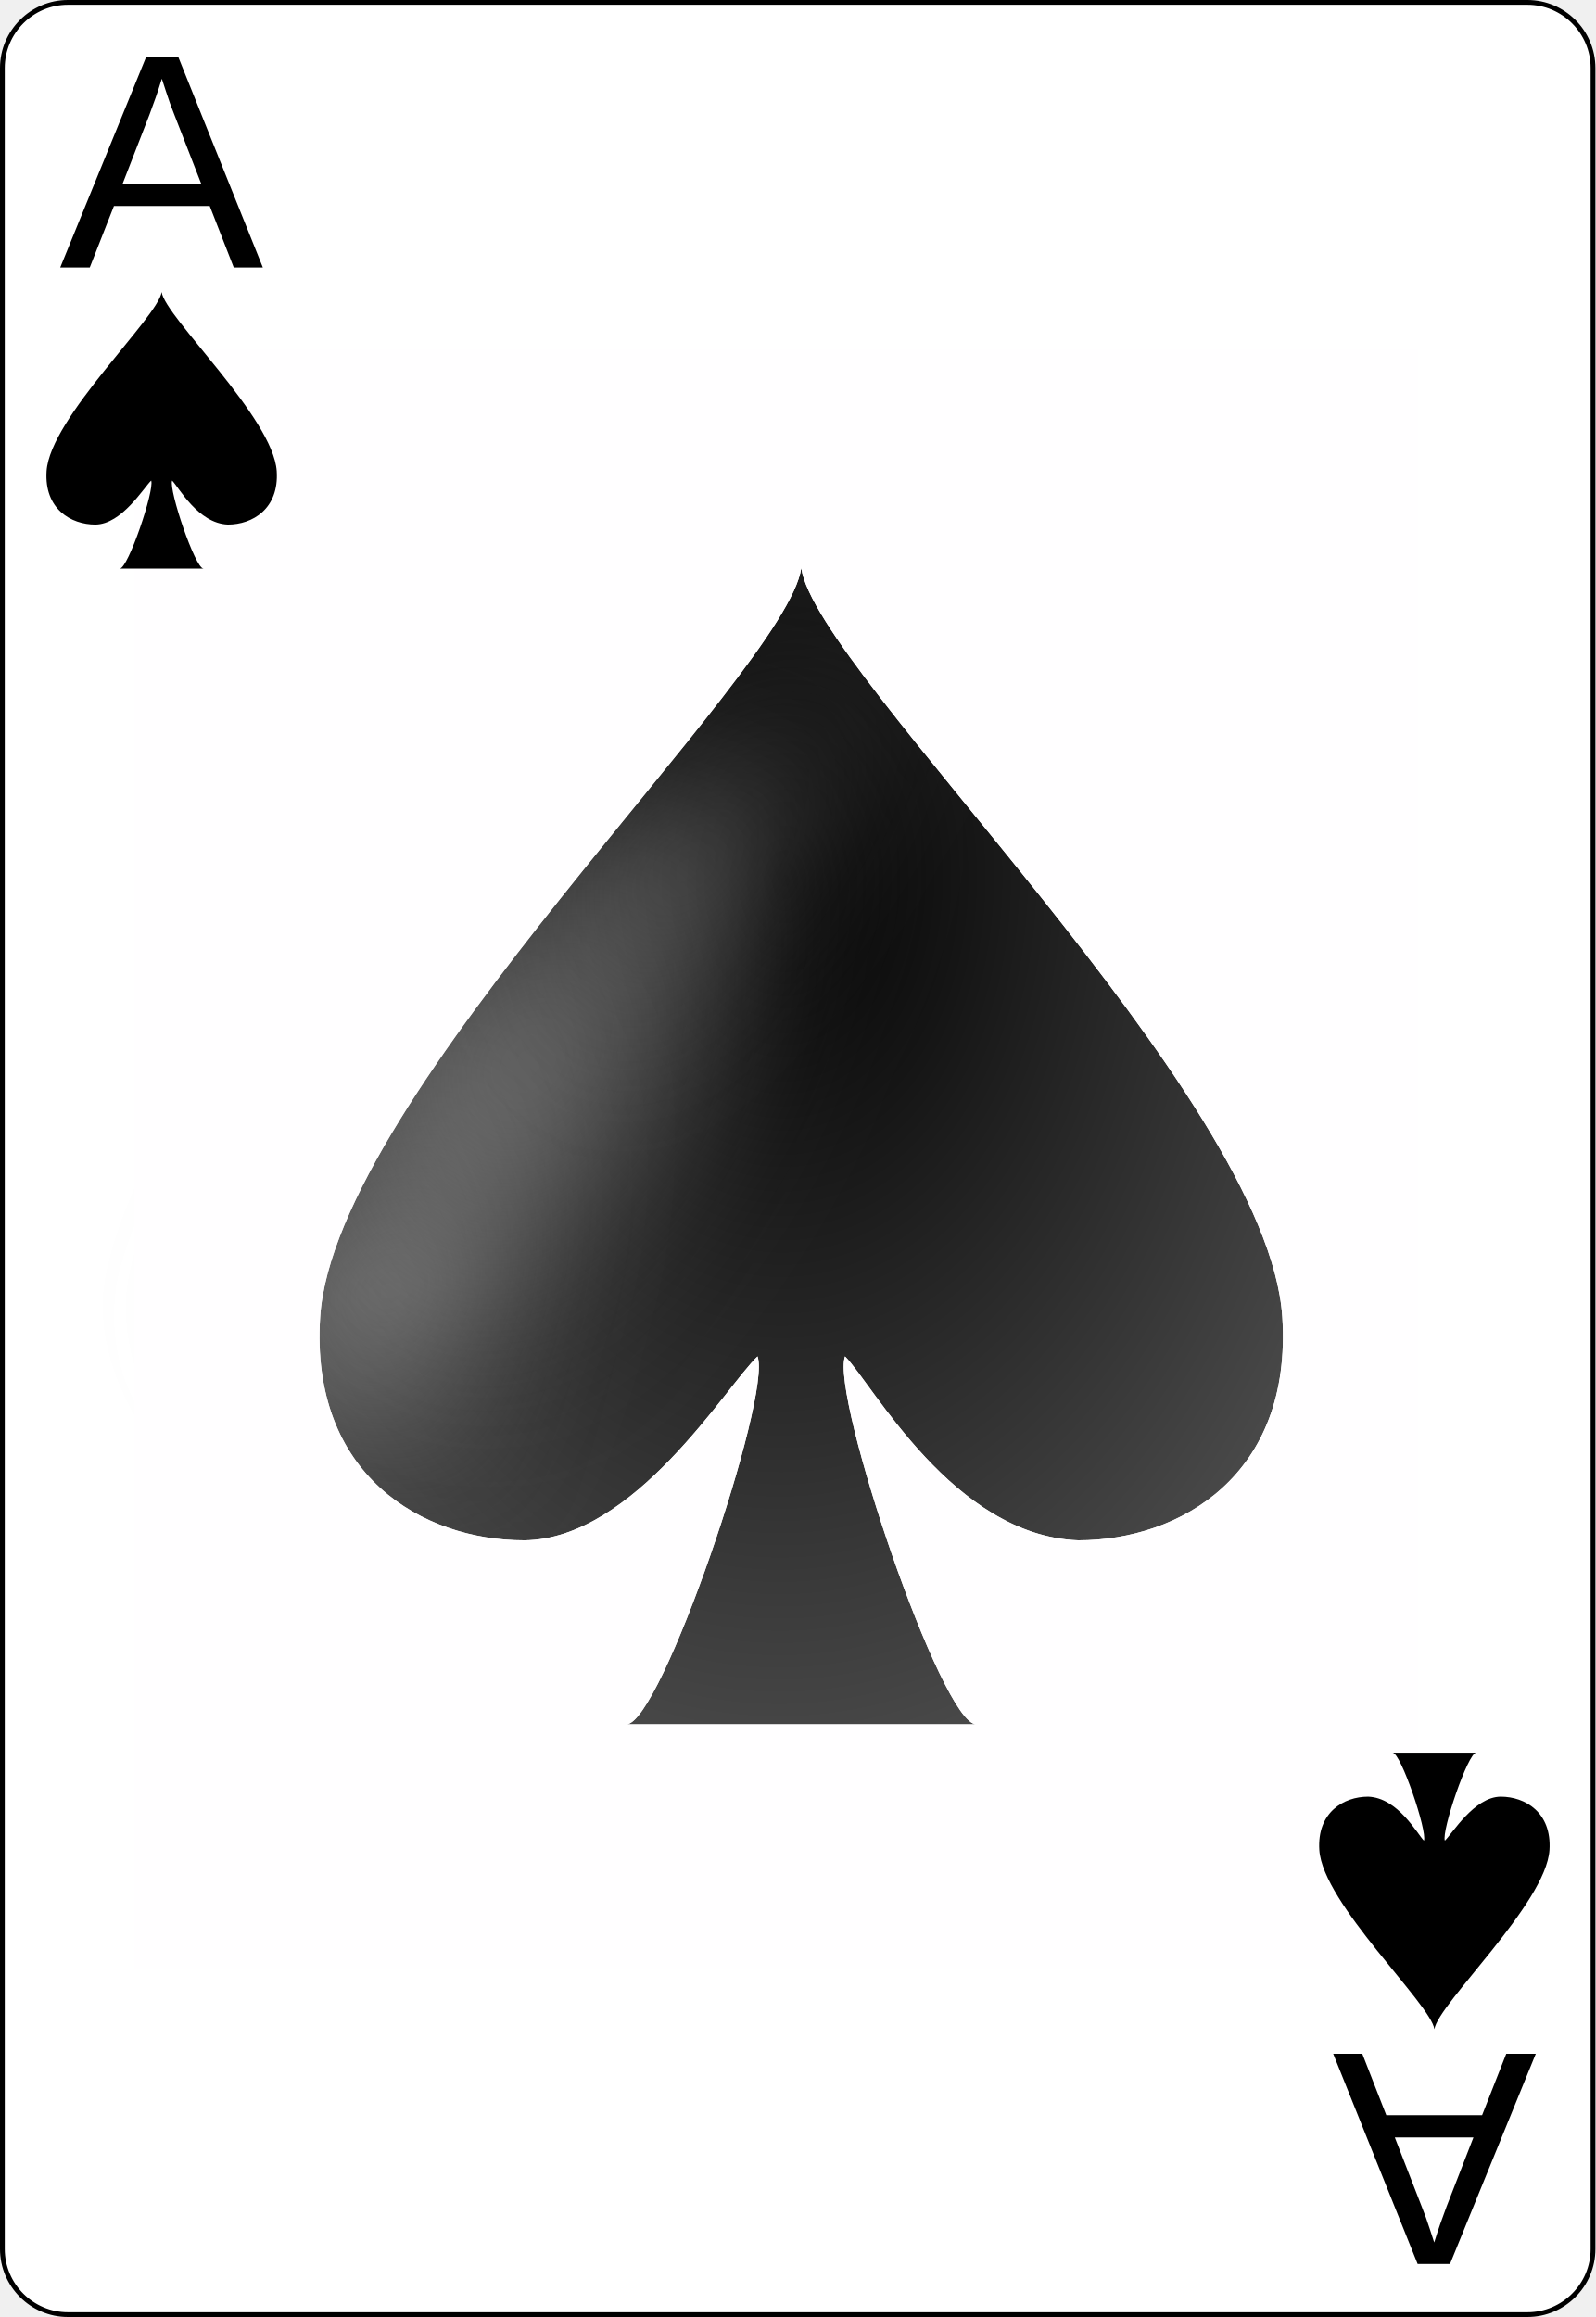
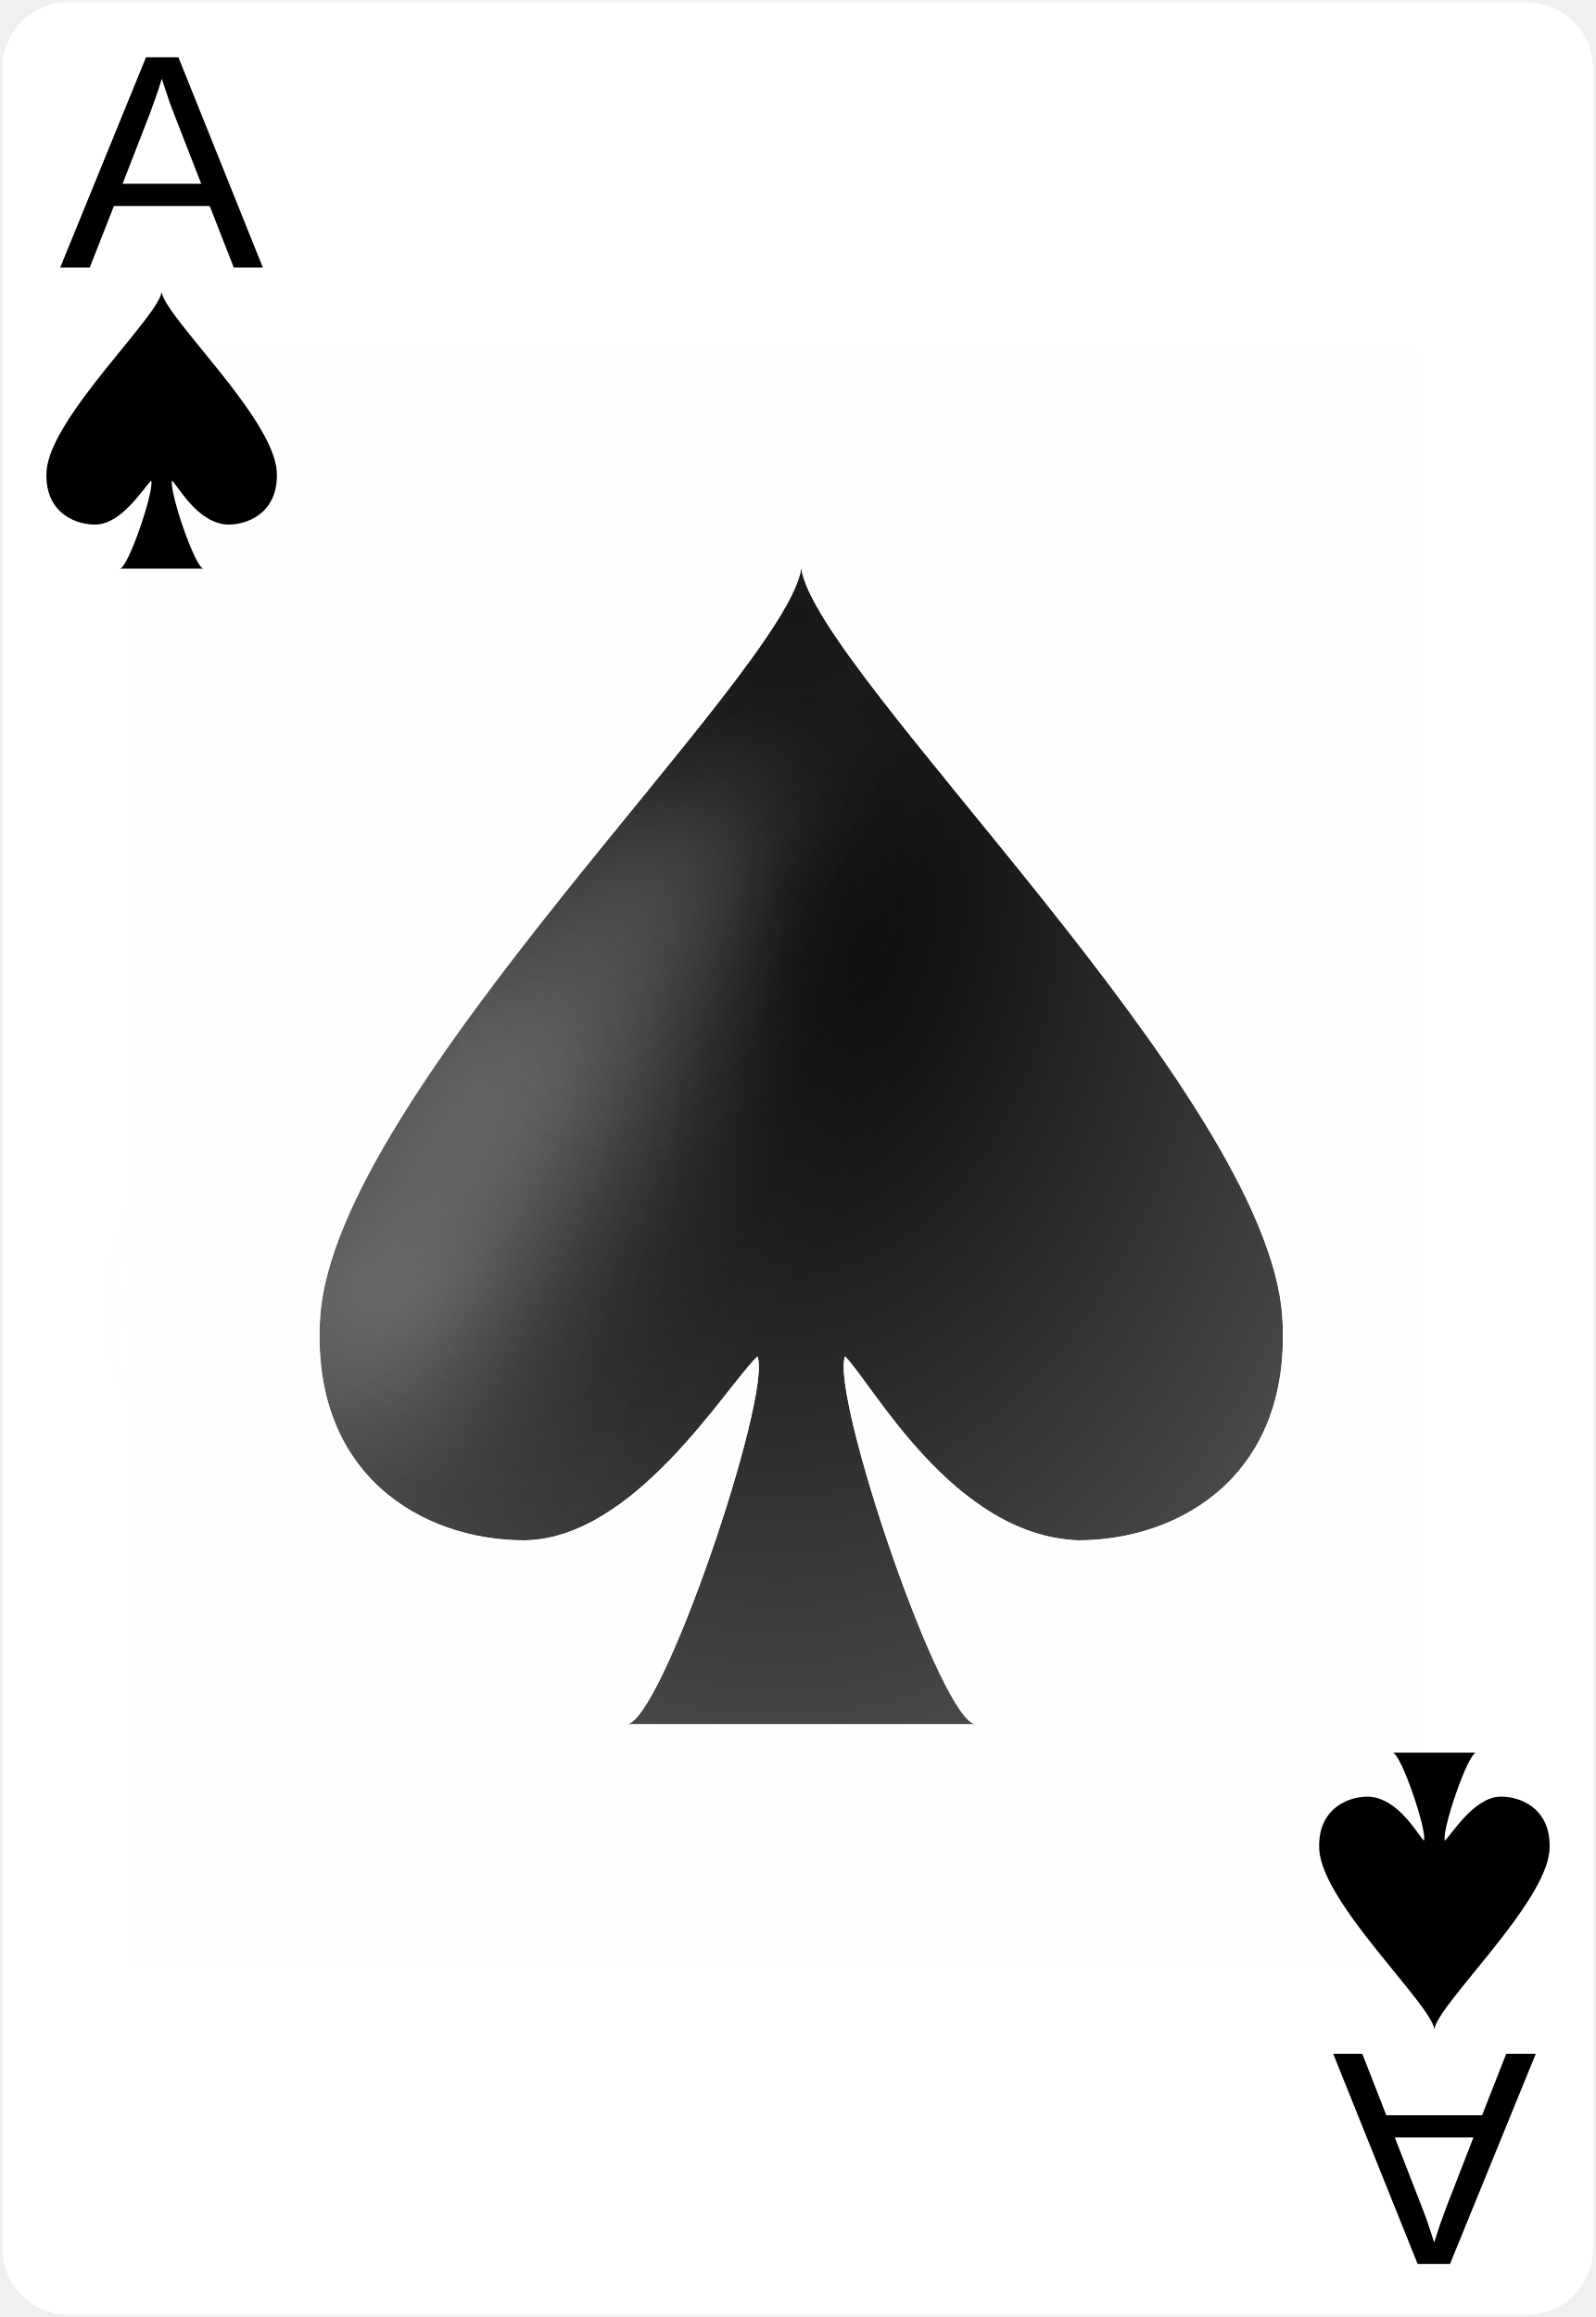
<svg xmlns="http://www.w3.org/2000/svg" xmlns:xlink="http://www.w3.org/1999/xlink" width="167.087pt" height="242.667pt" viewBox="0 0 167.087 242.667" xml:space="preserve" id="svg2" version="1.1">
  <defs id="defs41">
    <radialGradient xlink:href="#linearGradient3773" id="radialGradient3781" cx="-0.158" cy="-8.835" fx="-0.158" fy="-8.835" r="8" gradientTransform="matrix(-1.584269,-0.02349808,0.03071979,-2.477574,-0.2485638,-26.71351)" gradientUnits="userSpaceOnUse" />
    <linearGradient id="linearGradient3773">
      <stop style="stop-color:#000000;stop-opacity:1;" offset="0" id="stop3775" />
      <stop style="stop-color:#000000;stop-opacity:0.649;" offset="1" id="stop3777" />
    </linearGradient>
    <radialGradient r="8" fy="-8.835" fx="-0.158" cy="-8.835" cx="-0.158" gradientTransform="matrix(-1.584269,-0.02349808,0.03071979,-2.477574,-0.2485638,-26.71351)" gradientUnits="userSpaceOnUse" id="radialGradient3990" xlink:href="#linearGradient3773" />
    <linearGradient id="linearGradient3051">
      <stop style="stop-color:#000000;stop-opacity:1;" offset="0" id="stop3053" />
      <stop style="stop-color:#000000;stop-opacity:0.649;" offset="1" id="stop3055" />
    </linearGradient>
    <radialGradient xlink:href="#linearGradient3784-4" id="radialGradient3161" gradientUnits="userSpaceOnUse" gradientTransform="matrix(1.25656,-0.7774064,0.3366382,0.5361257,-221.2021,359.2426)" cx="168.025" cy="509.476" fx="168.025" fy="509.476" r="81.903" />
    <linearGradient id="linearGradient3784-4">
      <stop style="stop-color:#ffffff;stop-opacity:0.435;" offset="0" id="stop3786-8" />
      <stop style="stop-color:#000000;stop-opacity:0;" offset="1" id="stop3788-6" />
    </linearGradient>
    <filter color-interpolation-filters="sRGB" id="filter3803" x="-0.331" width="1.661" y="-0.164" height="1.329">
      <feGaussianBlur stdDeviation="14.131" id="feGaussianBlur3805" />
    </filter>
    <radialGradient xlink:href="#linearGradient3784-4-5" id="radialGradient3163" gradientUnits="userSpaceOnUse" gradientTransform="matrix(1.25656,-0.7774064,0.3366382,0.5361257,-221.2021,359.2426)" cx="168.025" cy="509.476" fx="168.025" fy="509.476" r="81.903" />
    <linearGradient id="linearGradient3784-4-5">
      <stop style="stop-color:#ffffff;stop-opacity:0.489;" offset="0" id="stop3786-8-0" />
      <stop style="stop-color:#000000;stop-opacity:0;" offset="1" id="stop3788-6-3" />
    </linearGradient>
    <filter color-interpolation-filters="sRGB" id="filter3803-1" x="-0.331" width="1.661" y="-0.164" height="1.329">
      <feGaussianBlur stdDeviation="14.131" id="feGaussianBlur3805-8" />
    </filter>
    <radialGradient xlink:href="#linearGradient3784-4-1" id="radialGradient3165" gradientUnits="userSpaceOnUse" gradientTransform="matrix(1.25656,-0.7774064,0.3366382,0.5361257,-221.2021,359.2426)" cx="168.025" cy="509.476" fx="168.025" fy="509.476" r="81.903" />
    <linearGradient id="linearGradient3784-4-1">
      <stop style="stop-color:#ffffff;stop-opacity:0.237;" offset="0" id="stop3786-8-03" />
      <stop style="stop-color:#000000;stop-opacity:0;" offset="1" id="stop3788-6-6" />
    </linearGradient>
    <filter color-interpolation-filters="sRGB" id="filter3803-73" x="-0.331" width="1.661" y="-0.164" height="1.329">
      <feGaussianBlur stdDeviation="14.131" id="feGaussianBlur3805-2" />
    </filter>
  </defs>
-   <g id="Layer_x0020_1" style="fill-rule:nonzero;clip-rule:nonzero;stroke:#000000;stroke-miterlimit:4;">
-     <path style="fill:#FFFFFF;stroke-width:0.5;" d="M166.837,235.548c0,3.777-3.087,6.869-6.871,6.869H7.111c-3.775,0-6.861-3.092-6.861-6.869V7.12C0.25,3.343,3.336,0.25,7.111,0.25h152.855    c3.784,0,6.871,3.093,6.871,6.87v228.428z" id="path5" />
+   <g id="Layer_x0020_1" style="fill-rule:nonzero;clip-rule:nonzero;stroke:none;stroke-miterlimit:4;">
+     <path style="fill:#FFFFFF;stroke:none;" d="M166.837,235.548c0,3.777-3.087,6.869-6.871,6.869H7.111c-3.775,0-6.861-3.092-6.861-6.869V7.12C0.25,3.343,3.336,0.25,7.111,0.25h152.855    c3.784,0,6.871,3.093,6.871,6.87v228.428z" id="path5" />
    <g style="stroke:none;" id="g7">
      <g id="g9">
				
			</g>
    </g>
    <g id="g15">
			
		</g>
    <g id="g19">
			
		</g>
    <g style="stroke:none;" id="g23">
      <g id="g25">
				
			</g>
    </g>
    <g style="stroke:none;" id="g31">
      <g id="g33">
				
			</g>
    </g>
  </g>
  <text xml:space="preserve" style="font-size:32px;font-style:normal;font-weight:normal;line-height:125%;letter-spacing:0px;word-spacing:0px;fill:#000000;fill-opacity:1;stroke:none;font-family:Bitstream Vera Sans" x="6.246" y="28.013" id="text3788">
    <tspan id="tspan3790" x="6.246" y="28.013" style="font-style:normal;font-variant:normal;font-weight:normal;font-stretch:normal;font-family:Arial;-inkscape-font-specification:Arial">A</tspan>
  </text>
  <text xml:space="preserve" style="font-size:32px;font-style:normal;font-weight:normal;line-height:125%;letter-spacing:0px;word-spacing:0px;fill:#000000;fill-opacity:1;stroke:none;font-family:Bitstream Vera Sans" x="-160.908" y="-215.097" id="text3788-2" transform="scale(-1,-1)">
    <tspan id="tspan3790-3" x="-160.908" y="-215.097" style="font-style:normal;font-variant:normal;font-weight:normal;font-stretch:normal;font-family:Arial;-inkscape-font-specification:Arial">A</tspan>
  </text>
  <g transform="matrix(0.1986111,0,0,0.1986111,10.08352,15.42894)" id="g3886">
    <g style="fill:url(#radialGradient3781);fill-opacity:1" id="layer1-7-1" transform="matrix(31.75408,0,0,29.03312,371.7377,526.7095)">
      <path style="fill:url(#radialGradient3990);fill-opacity:1" d="M 7.989,3.103 C 7.747,-0.954 0.242,-8.59 0,-10.5 c -0.242,1.909 -7.747,9.545 -7.989,13.603 -0.169,2.868 1.695,4.057 3.39,4.057 1.835,-0.022 3.351,-2.801 3.873,-3.341 0.242,0.716 -1.603,6.682 -2.179,6.682 l 5.811,0 C 2.33,10.501 0.485,4.535 0.727,3.819 1.184,4.315 2.524,7.077 4.601,7.16 6.295,7.159 8.158,5.971 7.989,3.103 z" id="sl-5" />
    </g>
    <path transform="matrix(1.642458,-1.082367,1.344778,1.579553,-783.5045,-14.75167)" id="path3762-6" d="m 122.357,574.383 c 0,0 -13.123,-65.067 17.801,-92.974 34.761,-31.369 150.111,-71.195 150.111,-71.195 0,0 -81.652,84.604 -110.111,108.338 -27.21,22.692 -57.801,55.831 -57.801,55.831 z" style="fill:url(#radialGradient3161);fill-opacity:1;stroke:none;filter:url(#filter3803)" />
    <path transform="matrix(2.489528,-0.1237628,1.128458,2.89224,-742.116,-945.2279)" id="path3762-6-0" d="m 122.357,574.383 c 0,0 -13.123,-65.067 17.801,-92.974 34.761,-31.369 150.111,-71.195 150.111,-71.195 0,0 -81.652,84.604 -110.111,108.338 -27.21,22.692 -57.801,55.831 -57.801,55.831 z" style="fill:url(#radialGradient3163);fill-opacity:1;stroke:none;filter:url(#filter3803-1)" />
    <path transform="matrix(1.942697,-0.3084098,0.5734017,1.993647,-290.3779,-568.3455)" id="path3762-6-2" d="m 122.357,574.383 c 0,0 -13.123,-65.067 17.801,-92.974 34.761,-31.369 150.111,-71.195 150.111,-71.195 0,0 -81.652,84.604 -110.111,108.338 -27.21,22.692 -57.801,55.831 -57.801,55.831 z" style="fill:url(#radialGradient3165);fill-opacity:1;stroke:none;filter:url(#filter3803-73)" />
    <path id="rect3865" d="m 19.993,106.65 0,854.281 677.156,0 0,-854.281 -677.156,0 z M 371.743,221.869 c 7.684,55.453 245.972,277.15 253.656,394.937 5.366,83.267 -53.771,117.752 -107.562,117.781 -65.949,-2.415 -108.515,-82.591 -123.031,-97 -7.684,20.788 50.897,194 69.188,194 l -184.5,0 c 18.29,0 76.872,-173.212 69.188,-194 -16.58,15.687 -64.726,96.373 -123,97 -53.823,0 -112.991,-34.514 -107.625,-117.781 7.684,-117.816 246.003,-339.513 253.688,-394.937 z" style="fill:#fffeff;fill-opacity:1;fill-rule:nonzero;stroke:none" />
  </g>
  <g transform="matrix(1.508595,0,0,1.379325,16.92904,45.06616)" id="layer1-7">
    <path id="sl" d="M 7.989,3.103 C 7.747,-0.954 0.242,-8.59 0,-10.5 c -0.242,1.909 -7.747,9.545 -7.989,13.603 -0.169,2.868 1.695,4.057 3.39,4.057 1.835,-0.022 3.351,-2.801 3.873,-3.341 0.242,0.716 -1.603,6.682 -2.179,6.682 l 5.811,0 C 2.33,10.501 0.485,4.535 0.727,3.819 1.184,4.315 2.524,7.077 4.601,7.16 6.295,7.159 8.158,5.971 7.989,3.103 z" style="fill:#000000" />
  </g>
  <g transform="matrix(-1.508595,0,0,-1.379325,150.2247,198.0438)" id="layer1-7-8">
    <path id="sl-0" d="M 7.989,3.103 C 7.747,-0.954 0.242,-8.59 0,-10.5 c -0.242,1.909 -7.747,9.545 -7.989,13.603 -0.169,2.868 1.695,4.057 3.39,4.057 1.835,-0.022 3.351,-2.801 3.873,-3.341 0.242,0.716 -1.603,6.682 -2.179,6.682 l 5.811,0 C 2.33,10.501 0.485,4.535 0.727,3.819 1.184,4.315 2.524,7.077 4.601,7.16 6.295,7.159 8.158,5.971 7.989,3.103 z" style="fill:#000000" />
  </g>
</svg>
